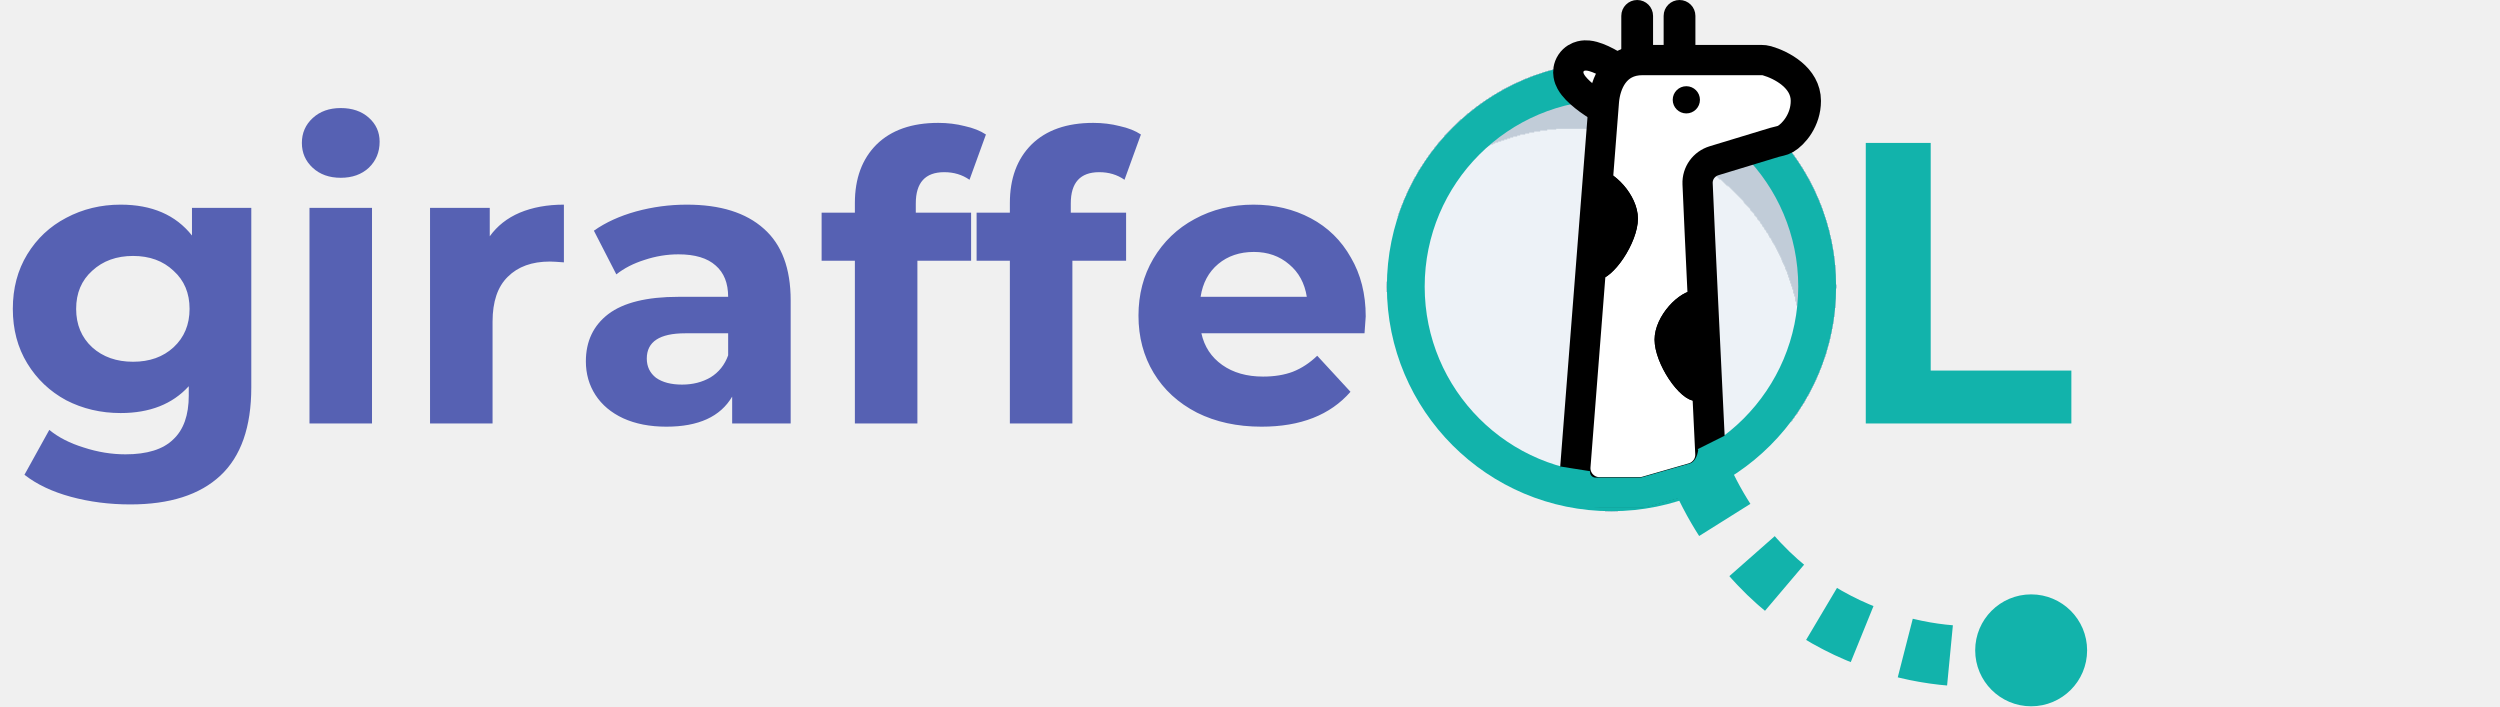
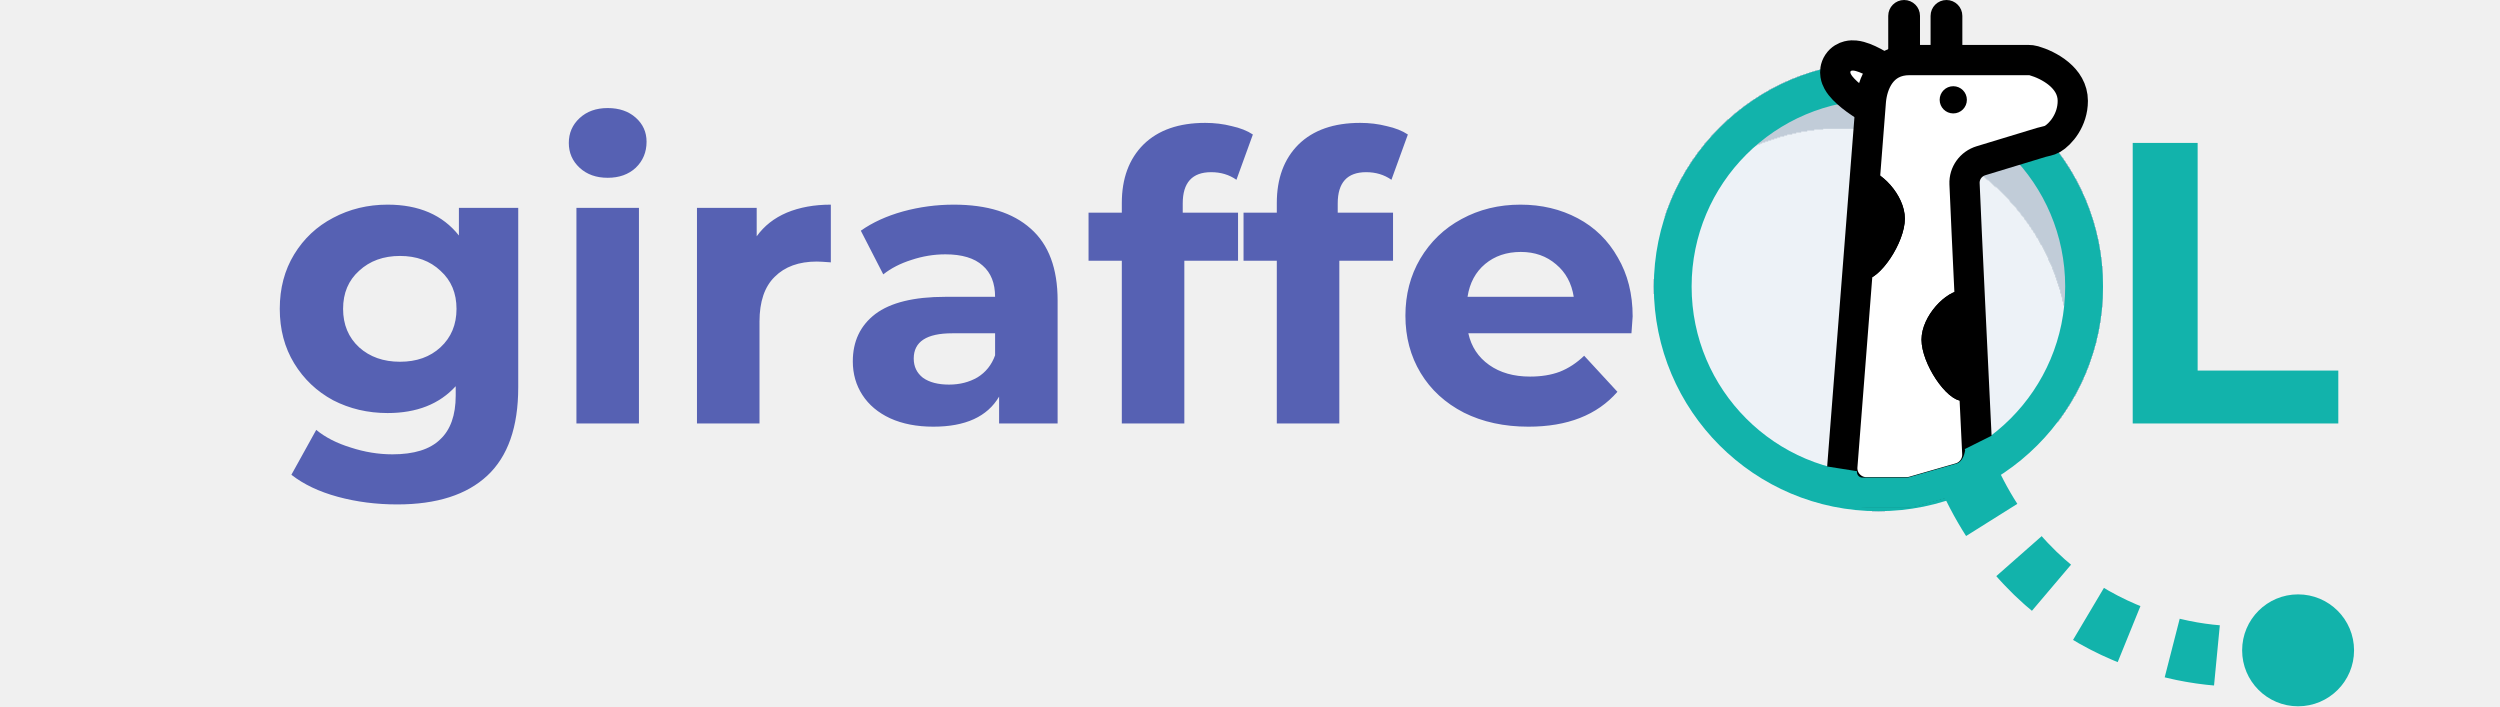
- <svg xmlns="http://www.w3.org/2000/svg" width="1653" height="467" viewBox="0 0 1653 467" fill="none">
+ <svg xmlns="http://www.w3.org/2000/svg" width="1653" height="467" viewBox="0 0 1300 467" fill="none">
  <path d="M166.155 137.43V256.15C166.155 282.297 159.353 301.73 145.75 314.45C132.147 327.17 112.272 333.53 86.125 333.53C72.345 333.53 59.272 331.852 46.905 328.495C34.538 325.138 24.292 320.28 16.165 313.92L32.595 284.24C38.602 289.187 46.198 293.073 55.385 295.9C64.572 298.903 73.758 300.405 82.945 300.405C97.255 300.405 107.767 297.137 114.48 290.6C121.37 284.24 124.815 274.523 124.815 261.45V255.355C114.038 267.192 99.022 273.11 79.765 273.11C66.692 273.11 54.678 270.283 43.725 264.63C32.948 258.8 24.38 250.673 18.02 240.25C11.66 229.827 8.48 217.813 8.48 204.21C8.48 190.607 11.66 178.593 18.02 168.17C24.38 157.747 32.948 149.708 43.725 144.055C54.678 138.225 66.692 135.31 79.765 135.31C100.435 135.31 116.158 142.112 126.935 155.715V137.43H166.155ZM87.98 239.19C98.933 239.19 107.855 236.01 114.745 229.65C121.812 223.113 125.345 214.633 125.345 204.21C125.345 193.787 121.812 185.395 114.745 179.035C107.855 172.498 98.933 169.23 87.98 169.23C77.027 169.23 68.017 172.498 60.95 179.035C53.883 185.395 50.35 193.787 50.35 204.21C50.35 214.633 53.883 223.113 60.95 229.65C68.017 236.01 77.027 239.19 87.98 239.19ZM204.632 137.43H245.972V280H204.632V137.43ZM225.302 117.555C217.705 117.555 211.522 115.347 206.752 110.93C201.982 106.513 199.597 101.037 199.597 94.5C199.597 87.963 201.982 82.487 206.752 78.07C211.522 73.653 217.705 71.445 225.302 71.445C232.898 71.445 239.082 73.565 243.852 77.805C248.622 82.045 251.007 87.345 251.007 93.705C251.007 100.595 248.622 106.337 243.852 110.93C239.082 115.347 232.898 117.555 225.302 117.555ZM323.824 156.245C328.77 149.355 335.395 144.143 343.699 140.61C352.179 137.077 361.895 135.31 372.849 135.31V173.47C368.255 173.117 365.164 172.94 363.574 172.94C351.737 172.94 342.462 176.297 335.749 183.01C329.035 189.547 325.679 199.44 325.679 212.69V280H284.339V137.43H323.824V156.245ZM454.158 135.31C476.242 135.31 493.202 140.61 505.038 151.21C516.875 161.633 522.793 177.445 522.793 198.645V280H484.103V262.245C476.33 275.495 461.843 282.12 440.643 282.12C429.69 282.12 420.15 280.265 412.023 276.555C404.073 272.845 397.978 267.722 393.738 261.185C389.498 254.648 387.378 247.228 387.378 238.925C387.378 225.675 392.325 215.252 402.218 207.655C412.288 200.058 427.747 196.26 448.593 196.26H481.453C481.453 187.25 478.715 180.36 473.238 175.59C467.762 170.643 459.547 168.17 448.593 168.17C440.997 168.17 433.488 169.407 426.068 171.88C418.825 174.177 412.642 177.357 407.518 181.42L392.678 152.535C400.452 147.058 409.727 142.818 420.503 139.815C431.457 136.812 442.675 135.31 454.158 135.31ZM450.978 254.295C458.045 254.295 464.317 252.705 469.793 249.525C475.27 246.168 479.157 241.31 481.453 234.95V220.375H453.098C436.138 220.375 427.658 225.94 427.658 237.07C427.658 242.37 429.69 246.61 433.753 249.79C437.993 252.793 443.735 254.295 450.978 254.295ZM605.523 140.61H642.093V172.41H606.583V280H565.243V172.41H543.248V140.61H565.243V134.25C565.243 117.997 570.013 105.1 579.553 95.56C589.27 86.02 602.873 81.25 620.363 81.25C626.546 81.25 632.376 81.957 637.853 83.37C643.506 84.607 648.188 86.462 651.898 88.935L641.033 118.88C636.263 115.523 630.698 113.845 624.338 113.845C611.795 113.845 605.523 120.735 605.523 134.515V140.61ZM708.003 140.61H744.573V172.41H709.063V280H667.723V172.41H645.728V140.61H667.723V134.25C667.723 117.997 672.493 105.1 682.033 95.56C691.75 86.02 705.353 81.25 722.843 81.25C729.027 81.25 734.857 81.957 740.333 83.37C745.987 84.607 750.668 86.462 754.378 88.935L743.513 118.88C738.743 115.523 733.178 113.845 726.818 113.845C714.275 113.845 708.003 120.735 708.003 134.515V140.61ZM903.012 209.245C903.012 209.775 902.747 213.485 902.217 220.375H794.362C796.306 229.208 800.899 236.187 808.142 241.31C815.386 246.433 824.396 248.995 835.172 248.995C842.592 248.995 849.129 247.935 854.782 245.815C860.612 243.518 866.001 239.985 870.947 235.215L892.942 259.065C879.516 274.435 859.906 282.12 834.112 282.12C818.036 282.12 803.814 279.028 791.447 272.845C779.081 266.485 769.541 257.74 762.827 246.61C756.114 235.48 752.757 222.848 752.757 208.715C752.757 194.758 756.026 182.215 762.562 171.085C769.276 159.778 778.374 151.033 789.857 144.85C801.517 138.49 814.502 135.31 828.812 135.31C842.769 135.31 855.401 138.313 866.707 144.32C878.014 150.327 886.847 158.983 893.207 170.29C899.744 181.42 903.012 194.405 903.012 209.245ZM829.077 166.58C819.714 166.58 811.852 169.23 805.492 174.53C799.132 179.83 795.246 187.073 793.832 196.26H864.057C862.644 187.25 858.757 180.095 852.397 174.795C846.037 169.318 838.264 166.58 829.077 166.58Z" fill="#5661B3" />
  <path d="M1233.65 94.5H1276.58V245.02H1369.59V280H1233.65V94.5Z" fill="#12B3AB" />
  <g filter="url(#filter0_i)">
    <circle cx="1065.5" cy="189.5" r="148.5" fill="#EDF2F7" />
  </g>
  <circle cx="1065.5" cy="189.5" r="136" stroke="#12B3AB" stroke-width="25" />
  <path d="M1083.81 71.454C1085.73 68.546 1085.79 65.526 1085.48 63.567C1085.19 61.683 1084.49 60.167 1083.96 59.183C1082.88 57.196 1081.37 55.424 1080.01 54.01C1077.18 51.064 1073.25 47.906 1068.91 45.035C1064.57 42.164 1060.12 39.784 1056.3 38.332C1054.47 37.635 1052.25 36.945 1050 36.729C1048.88 36.621 1047.21 36.572 1045.37 37.04C1043.44 37.526 1040.69 38.762 1038.77 41.67C1036.84 44.579 1036.78 47.598 1037.09 49.557C1037.38 51.441 1038.08 52.957 1038.62 53.942C1039.7 55.929 1041.2 57.701 1042.56 59.114C1045.39 62.061 1049.32 65.219 1053.66 68.09C1058.01 70.961 1062.45 73.341 1066.27 74.793C1068.1 75.49 1070.32 76.179 1072.58 76.396C1073.69 76.504 1075.36 76.552 1077.21 76.085C1079.13 75.598 1081.89 74.363 1083.81 71.454Z" fill="white" stroke="black" stroke-width="20" />
  <path d="M1060.53 66.707L1041.66 308.254C1040.93 317.553 1048.28 325.5 1057.61 325.5H1084.09C1085.58 325.5 1087.07 325.29 1088.51 324.875L1119.34 316.002C1126.46 313.949 1131.25 307.286 1130.89 299.876C1127.94 238.847 1123.76 153.12 1122.45 121.546C1122.15 114.507 1126.64 108.307 1133.38 106.259L1173.3 94.126C1175.73 93.386 1178.44 93.14 1180.63 91.842C1185.94 88.689 1194.03 79.466 1194.03 66.707C1194.03 51.324 1177.9 42.95 1168.33 40.183C1167.14 39.838 1165.91 39.707 1164.67 39.707H1086.03C1067.4 39.707 1061.53 55.707 1060.53 66.707Z" fill="white" stroke="black" stroke-width="20" />
  <path d="M1041.5 310V310C1040.19 318.291 1046.59 325.792 1054.99 325.792H1084.09C1085.58 325.792 1087.07 325.582 1088.51 325.168L1119.93 316.124C1126.78 314.151 1131.06 307.801 1132.43 300.802C1133.14 297.147 1133.68 296.861 1131.5 292.5" stroke="#12B3AB" stroke-width="20" />
  <circle cx="1115" cy="66" r="9" fill="black" />
  <rect x="1075" y="3" width="15" height="40" rx="7.5" fill="black" stroke="black" stroke-width="6" />
  <rect x="1103" y="3" width="15" height="40" rx="7.5" fill="black" stroke="black" stroke-width="6" />
  <path d="M1131 224.575C1131 240.399 1130.98 265 1120.77 265C1110.55 265 1094 240.399 1094 224.575C1094 208.752 1110.55 192 1120.77 192C1130.98 192 1131 208.752 1131 224.575Z" fill="black" />
  <path d="M1131 224.575C1131 240.399 1130.98 265 1120.77 265C1110.55 265 1094 240.399 1094 224.575C1094 208.752 1110.55 192 1120.77 192C1130.98 192 1131 208.752 1131 224.575Z" fill="black" />
  <path d="M1046 144.575C1046 160.399 1046.02 185 1056.23 185C1066.45 185 1083 160.399 1083 144.575C1083 128.752 1066.45 112 1056.23 112C1046.02 112 1046 128.752 1046 144.575Z" fill="black" />
  <path d="M1046 144.575C1046 160.399 1046.02 185 1056.23 185C1066.45 185 1083 160.399 1083 144.575C1083 128.752 1066.45 112 1056.23 112C1046.02 112 1046 128.752 1046 144.575Z" fill="black" />
  <path d="M1126 317.5C1173.2 419.1 1270.67 437.167 1313.5 433.5" stroke="#12B3AB" stroke-width="40" stroke-linejoin="round" stroke-dasharray="30 30" />
  <circle cx="1343" cy="430" r="37" fill="#12B3AB" />
  <defs>
    <filter id="filter0_i" x="917" y="41" width="297" height="297" filterUnits="userSpaceOnUse" color-interpolation-filters="sRGB">
      <feFlood flood-opacity="0" result="BackgroundImageFix" />
      <feBlend mode="normal" in="SourceGraphic" in2="BackgroundImageFix" result="shape" />
      <feColorMatrix in="SourceAlpha" type="matrix" values="0 0 0 0 0 0 0 0 0 0 0 0 0 0 0 0 0 0 127 0" result="hardAlpha" />
      <feOffset dx="-23" dy="44" />
      <feComposite in2="hardAlpha" operator="arithmetic" k2="-1" k3="1" />
      <feColorMatrix type="matrix" values="0 0 0 0 0.757 0 0 0 0 0.8 0 0 0 0 0.847 0 0 0 1 0" />
      <feBlend mode="normal" in2="shape" result="effect1_innerShadow" />
    </filter>
  </defs>
</svg>
